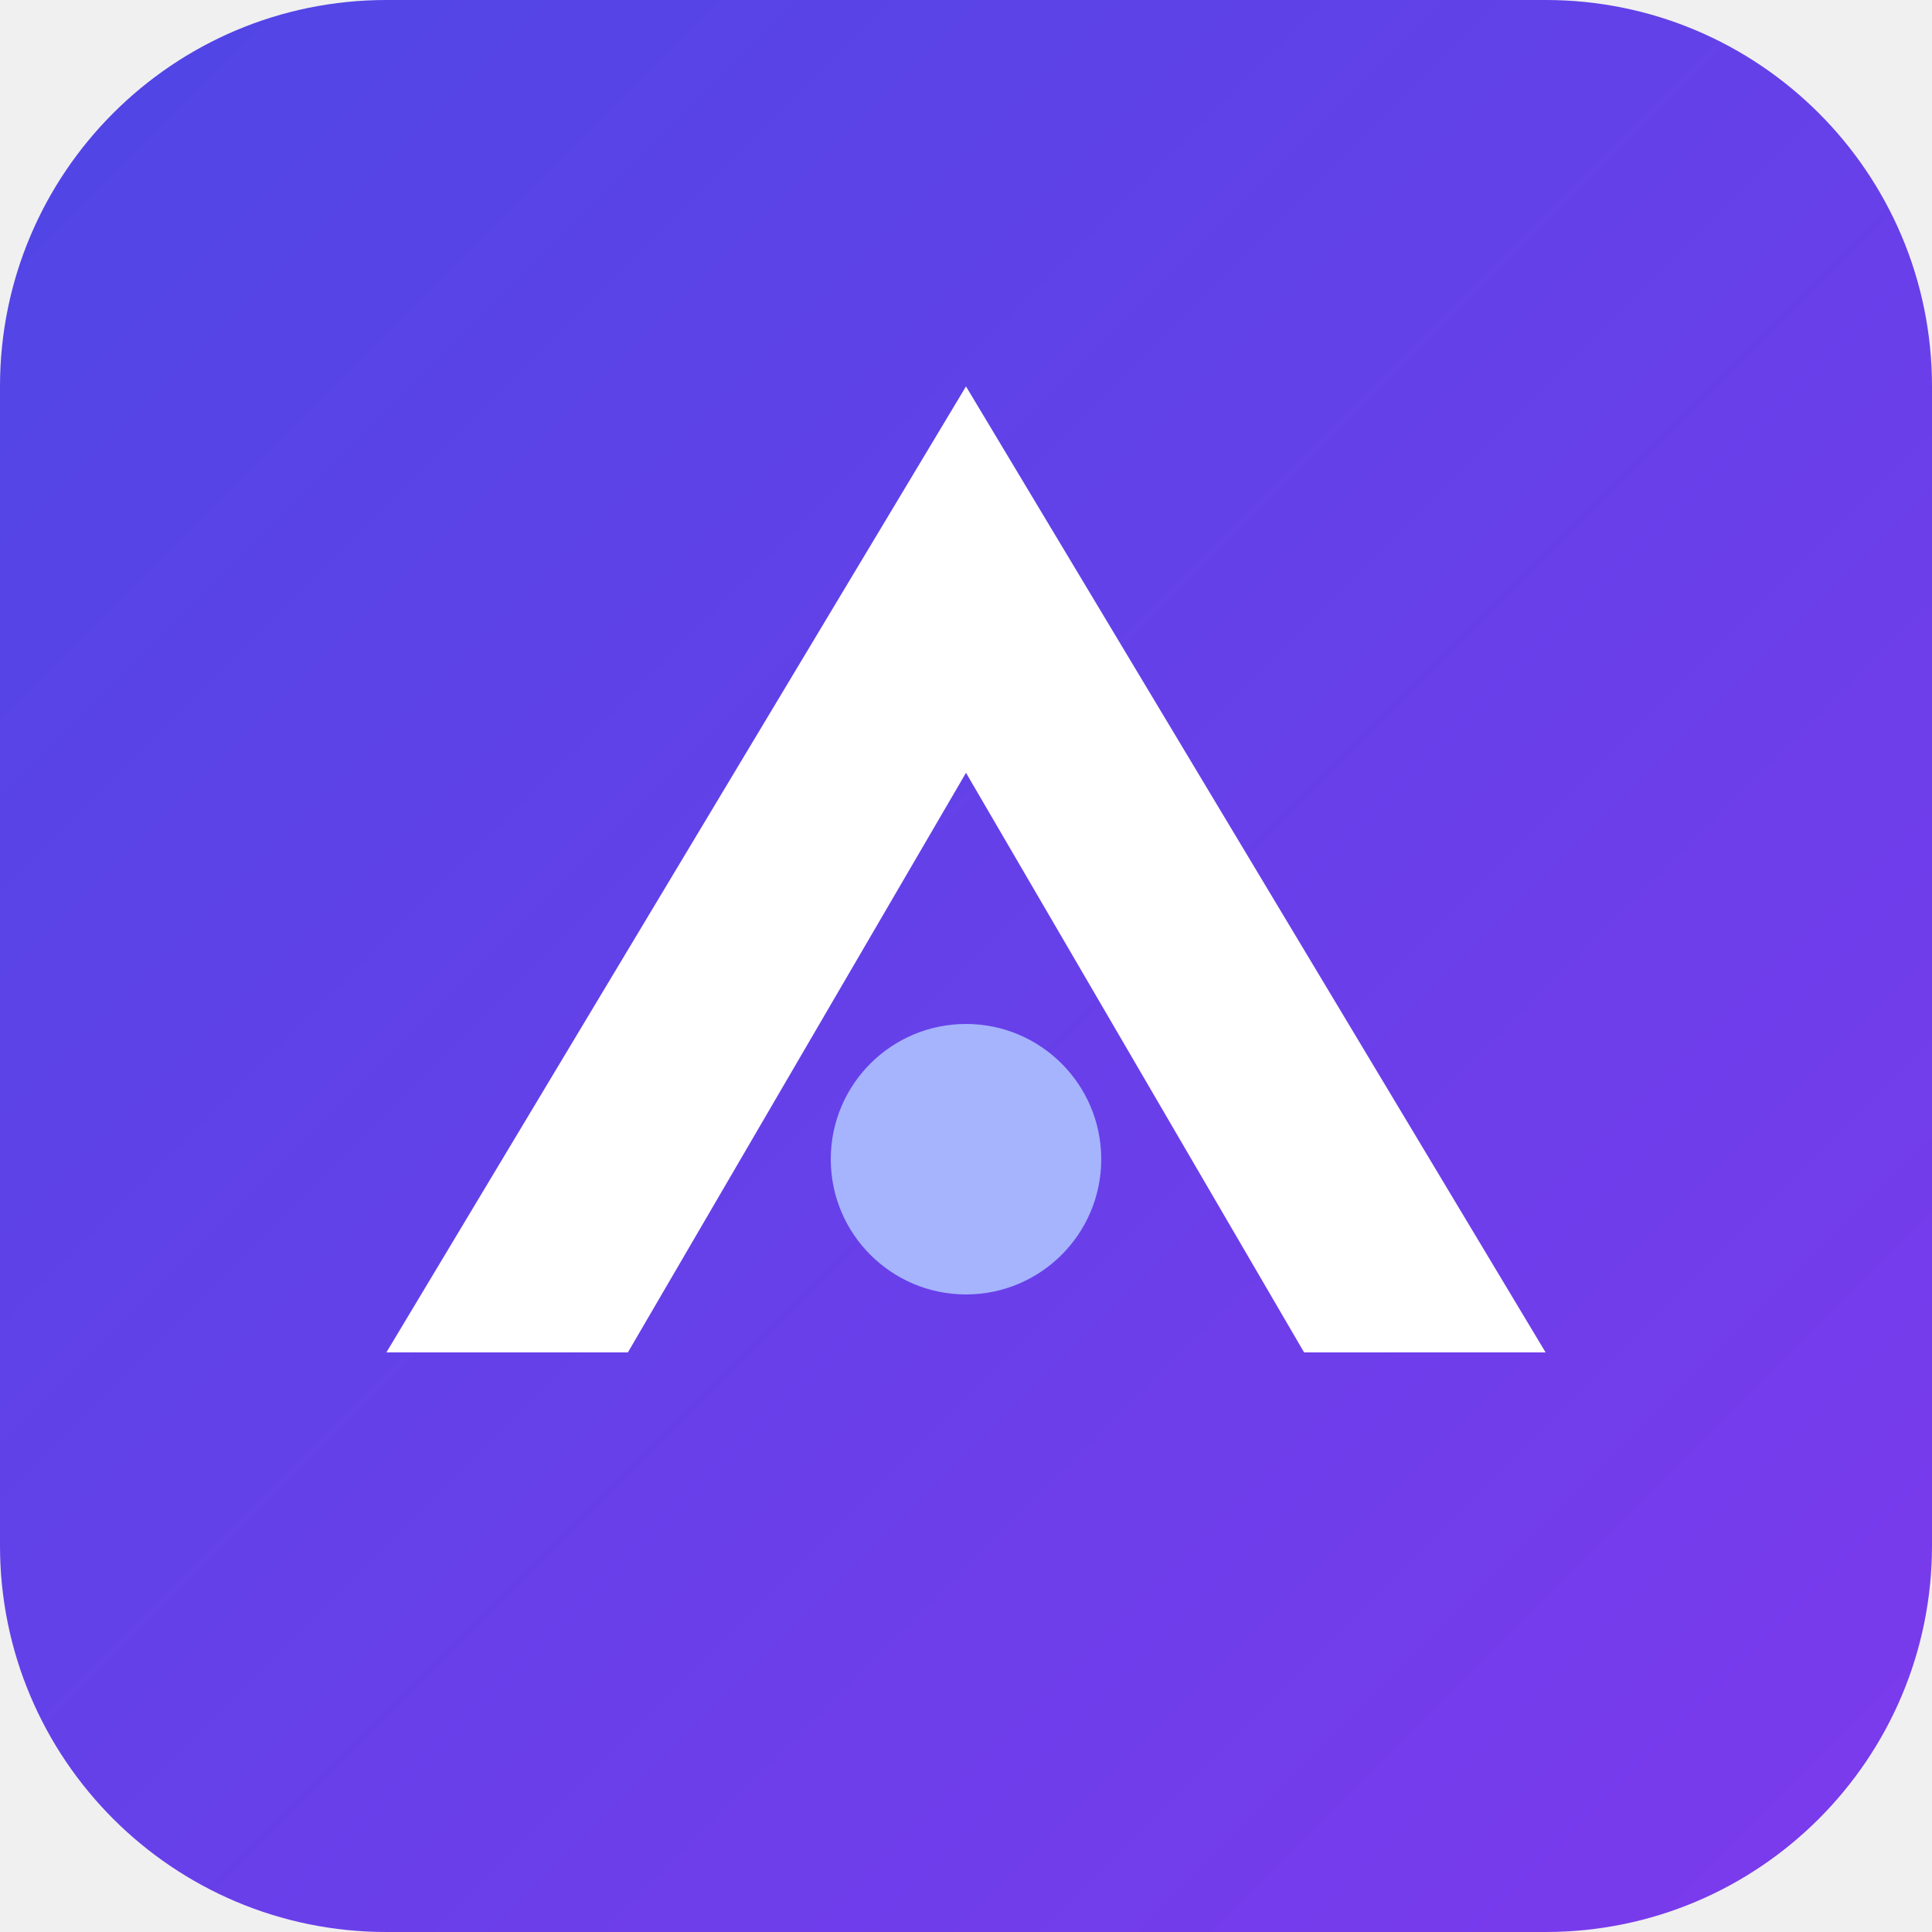
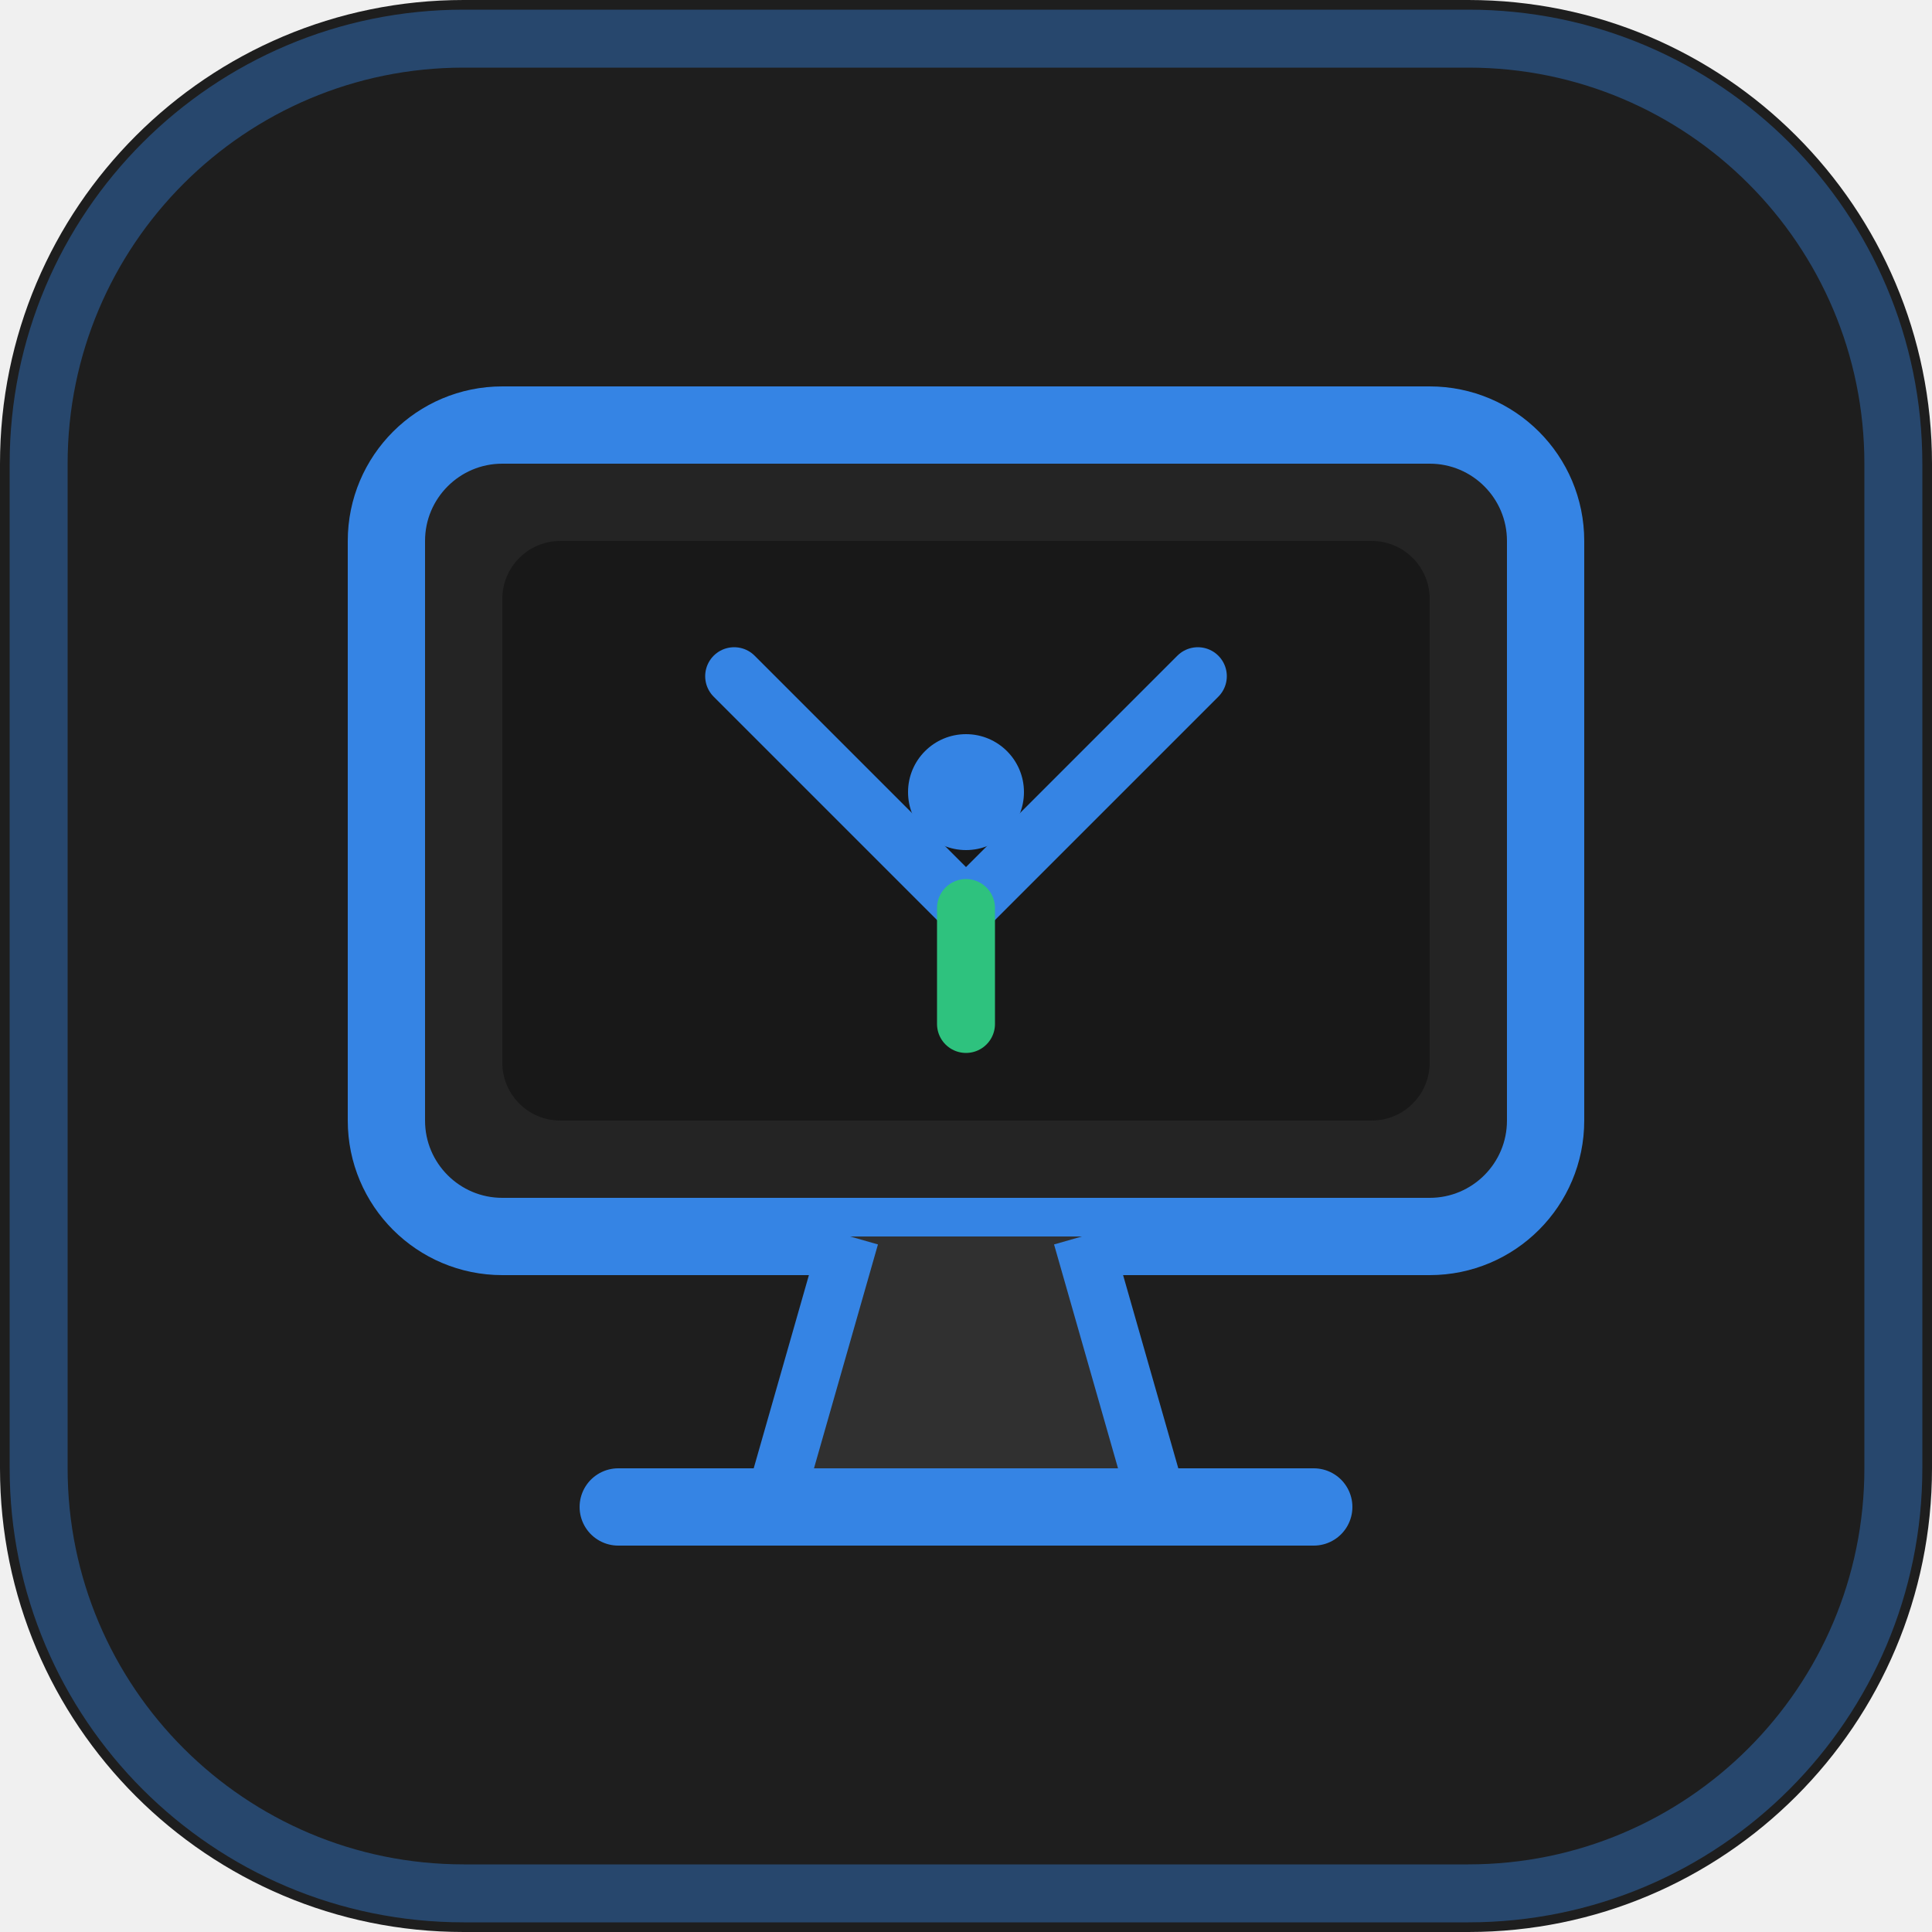
- <svg xmlns="http://www.w3.org/2000/svg" viewBox="0 0 200 200" width="200" height="200">
-   <defs>
-     <linearGradient id="logoGrad" x1="0%" y1="0%" x2="100%" y2="100%">
-       <stop offset="0%" stop-color="#4F46E5" />
-       <stop offset="100%" stop-color="#7C3AED" />
-     </linearGradient>
-   </defs>
-   <rect width="200" height="200" rx="40" fill="url(#logoGrad)" />
-   <path d="M100 40 L160 140 L135 140 L100 80 L65 140 L40 140 Z" fill="#FFFFFF" />
-   <circle cx="100" cy="120" r="14" fill="#A5B4FC" />
+ <svg xmlns="http://www.w3.org/2000/svg" viewBox="0 0 100 100" fill="none">
+   <rect width="100" height="100" rx="24" fill="#1e1e1e" />
+   <rect x="2" y="2" width="96" height="96" rx="22" stroke="#3584e4" stroke-width="3" stroke-opacity="0.4" />
+   <rect x="20" y="22" width="60" height="42" rx="6" fill="#242424" stroke="#3584e4" stroke-width="4" />
+   <rect x="26" y="28" width="48" height="30" rx="3" fill="#181818" />
+   <path d="M38 35L50 47L62 35" stroke="#3584e4" stroke-width="3" stroke-linecap="round" stroke-linejoin="round" />
+   <path d="M50 47V53" stroke="#2ec27e" stroke-width="3" stroke-linecap="round" />
+   <circle cx="50" cy="41" r="3" fill="#3584e4" />
+   <path d="M44 64L40 78H60L56 64" fill="#303030" stroke="#3584e4" stroke-width="3" stroke-linejoin="round" />
+   <line x1="32" y1="78" x2="68" y2="78" stroke="#3584e4" stroke-width="4" stroke-linecap="round" />
</svg>
